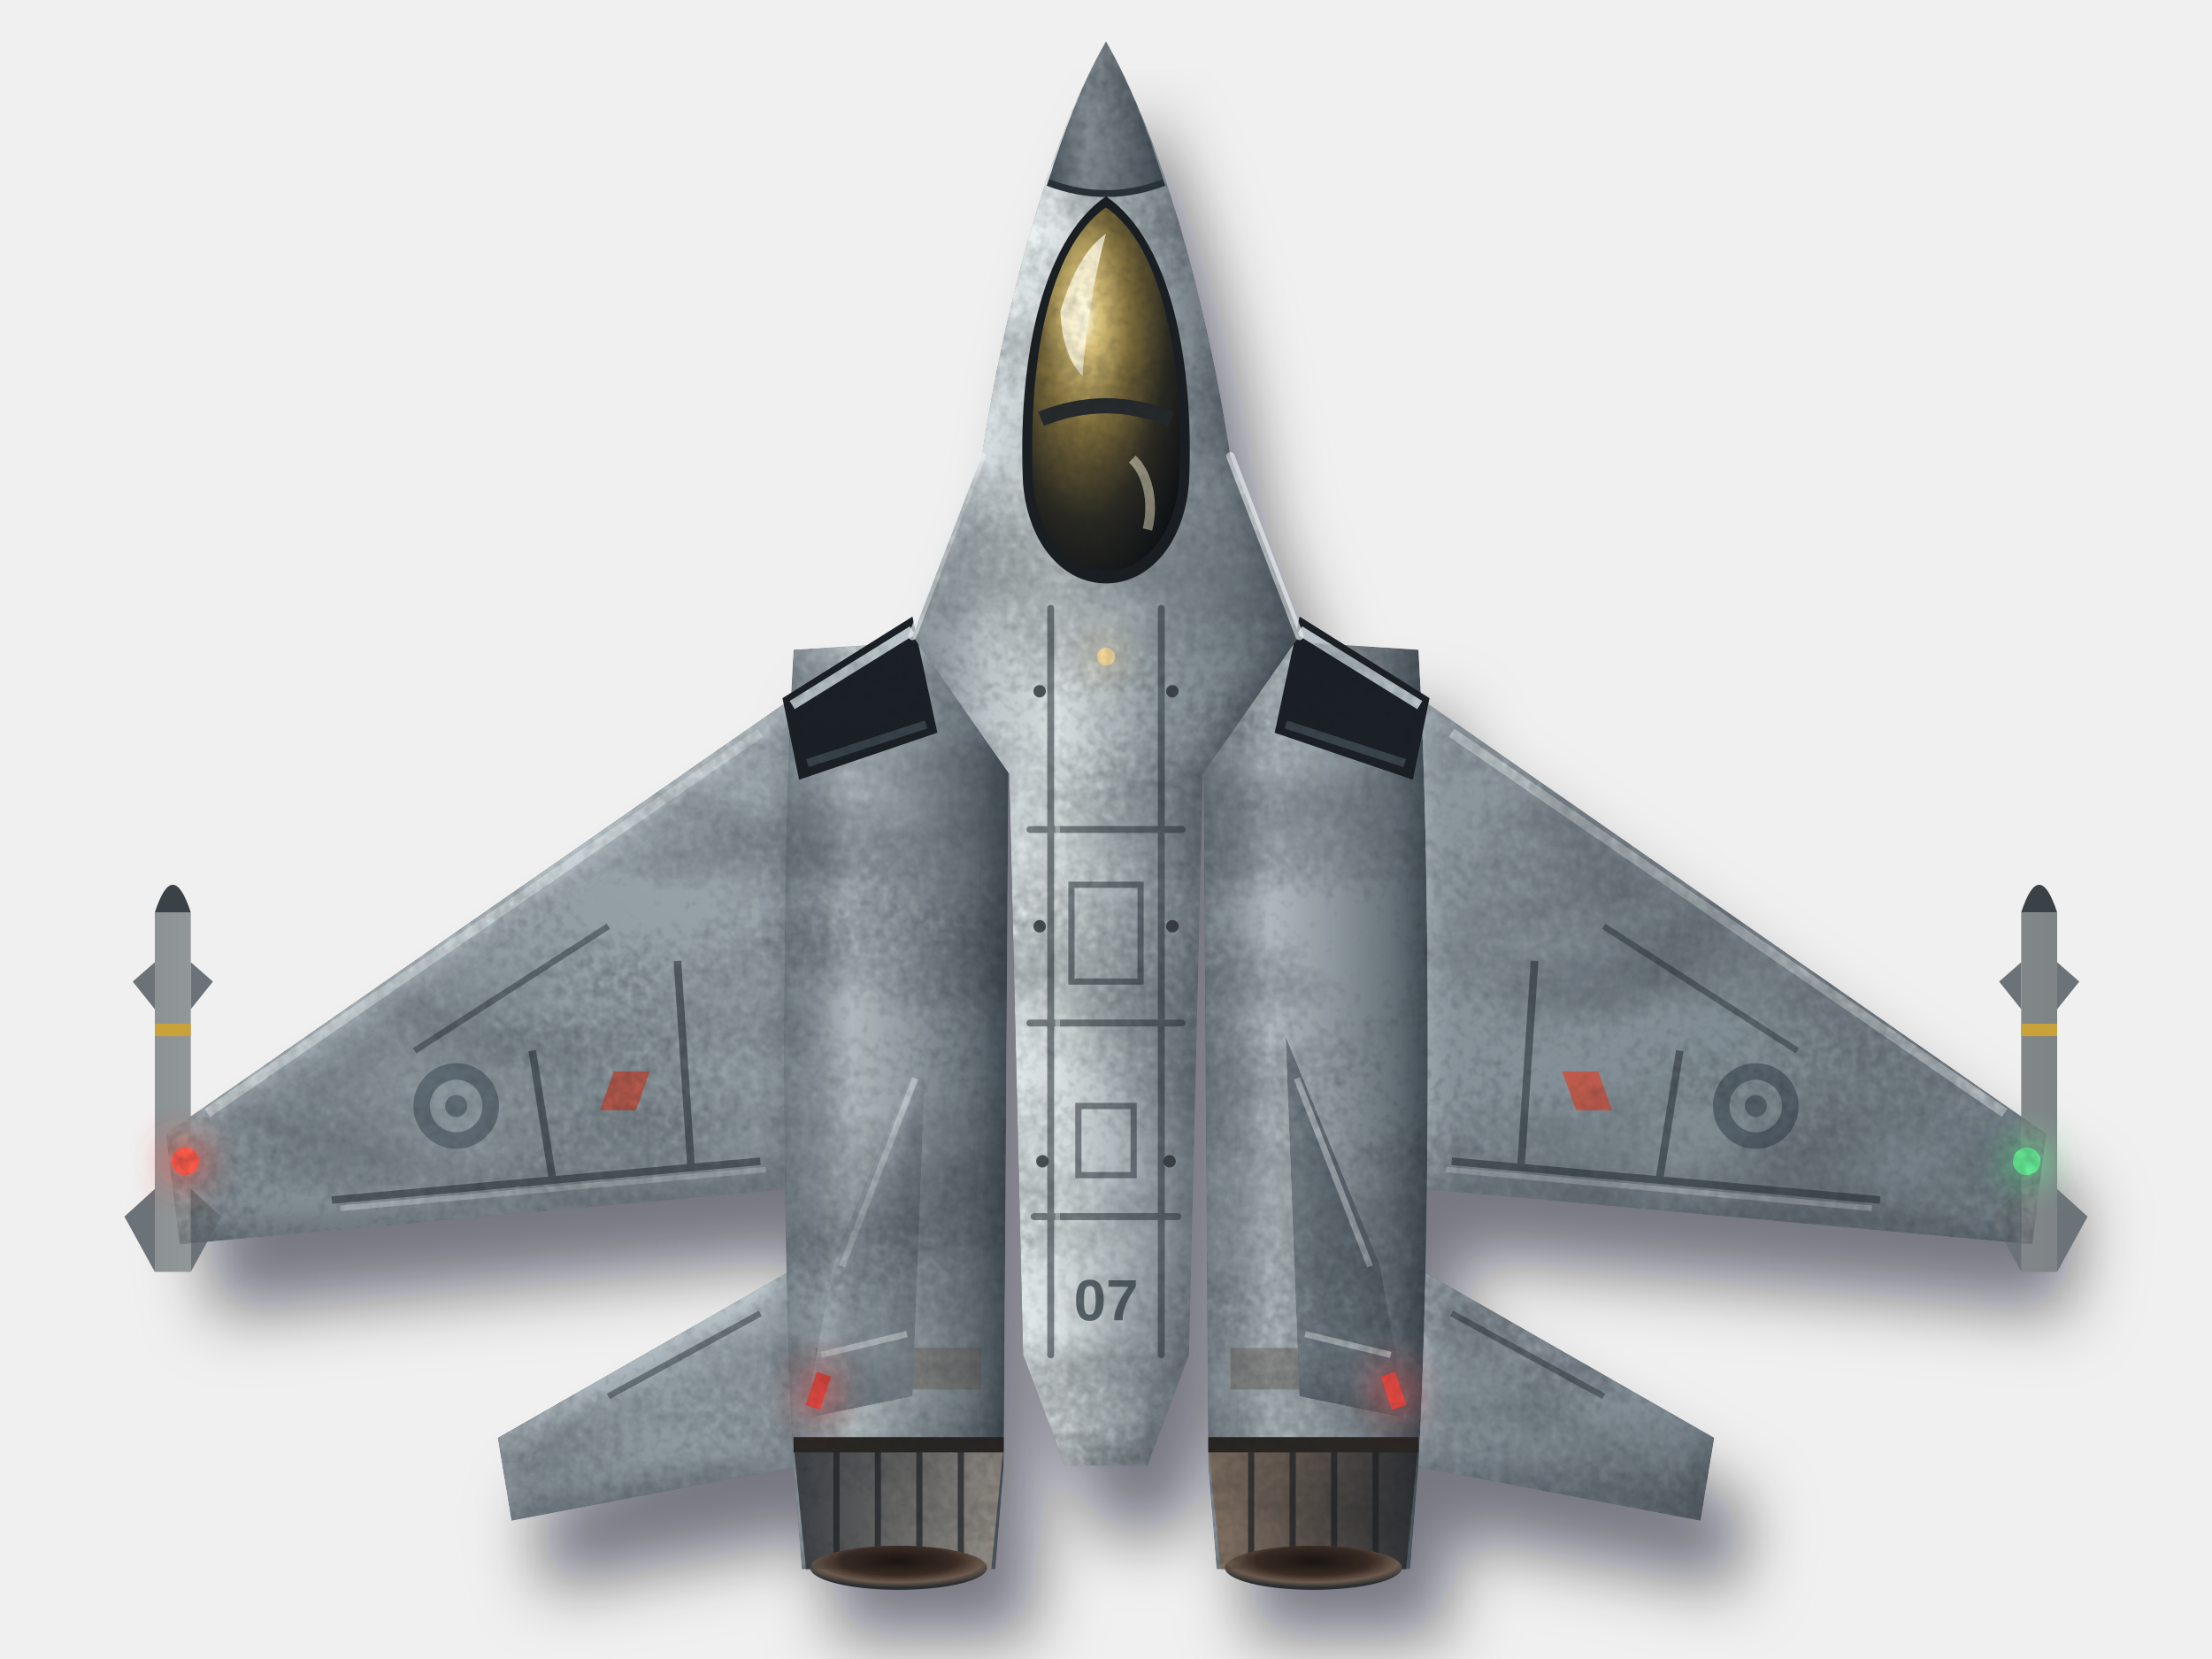
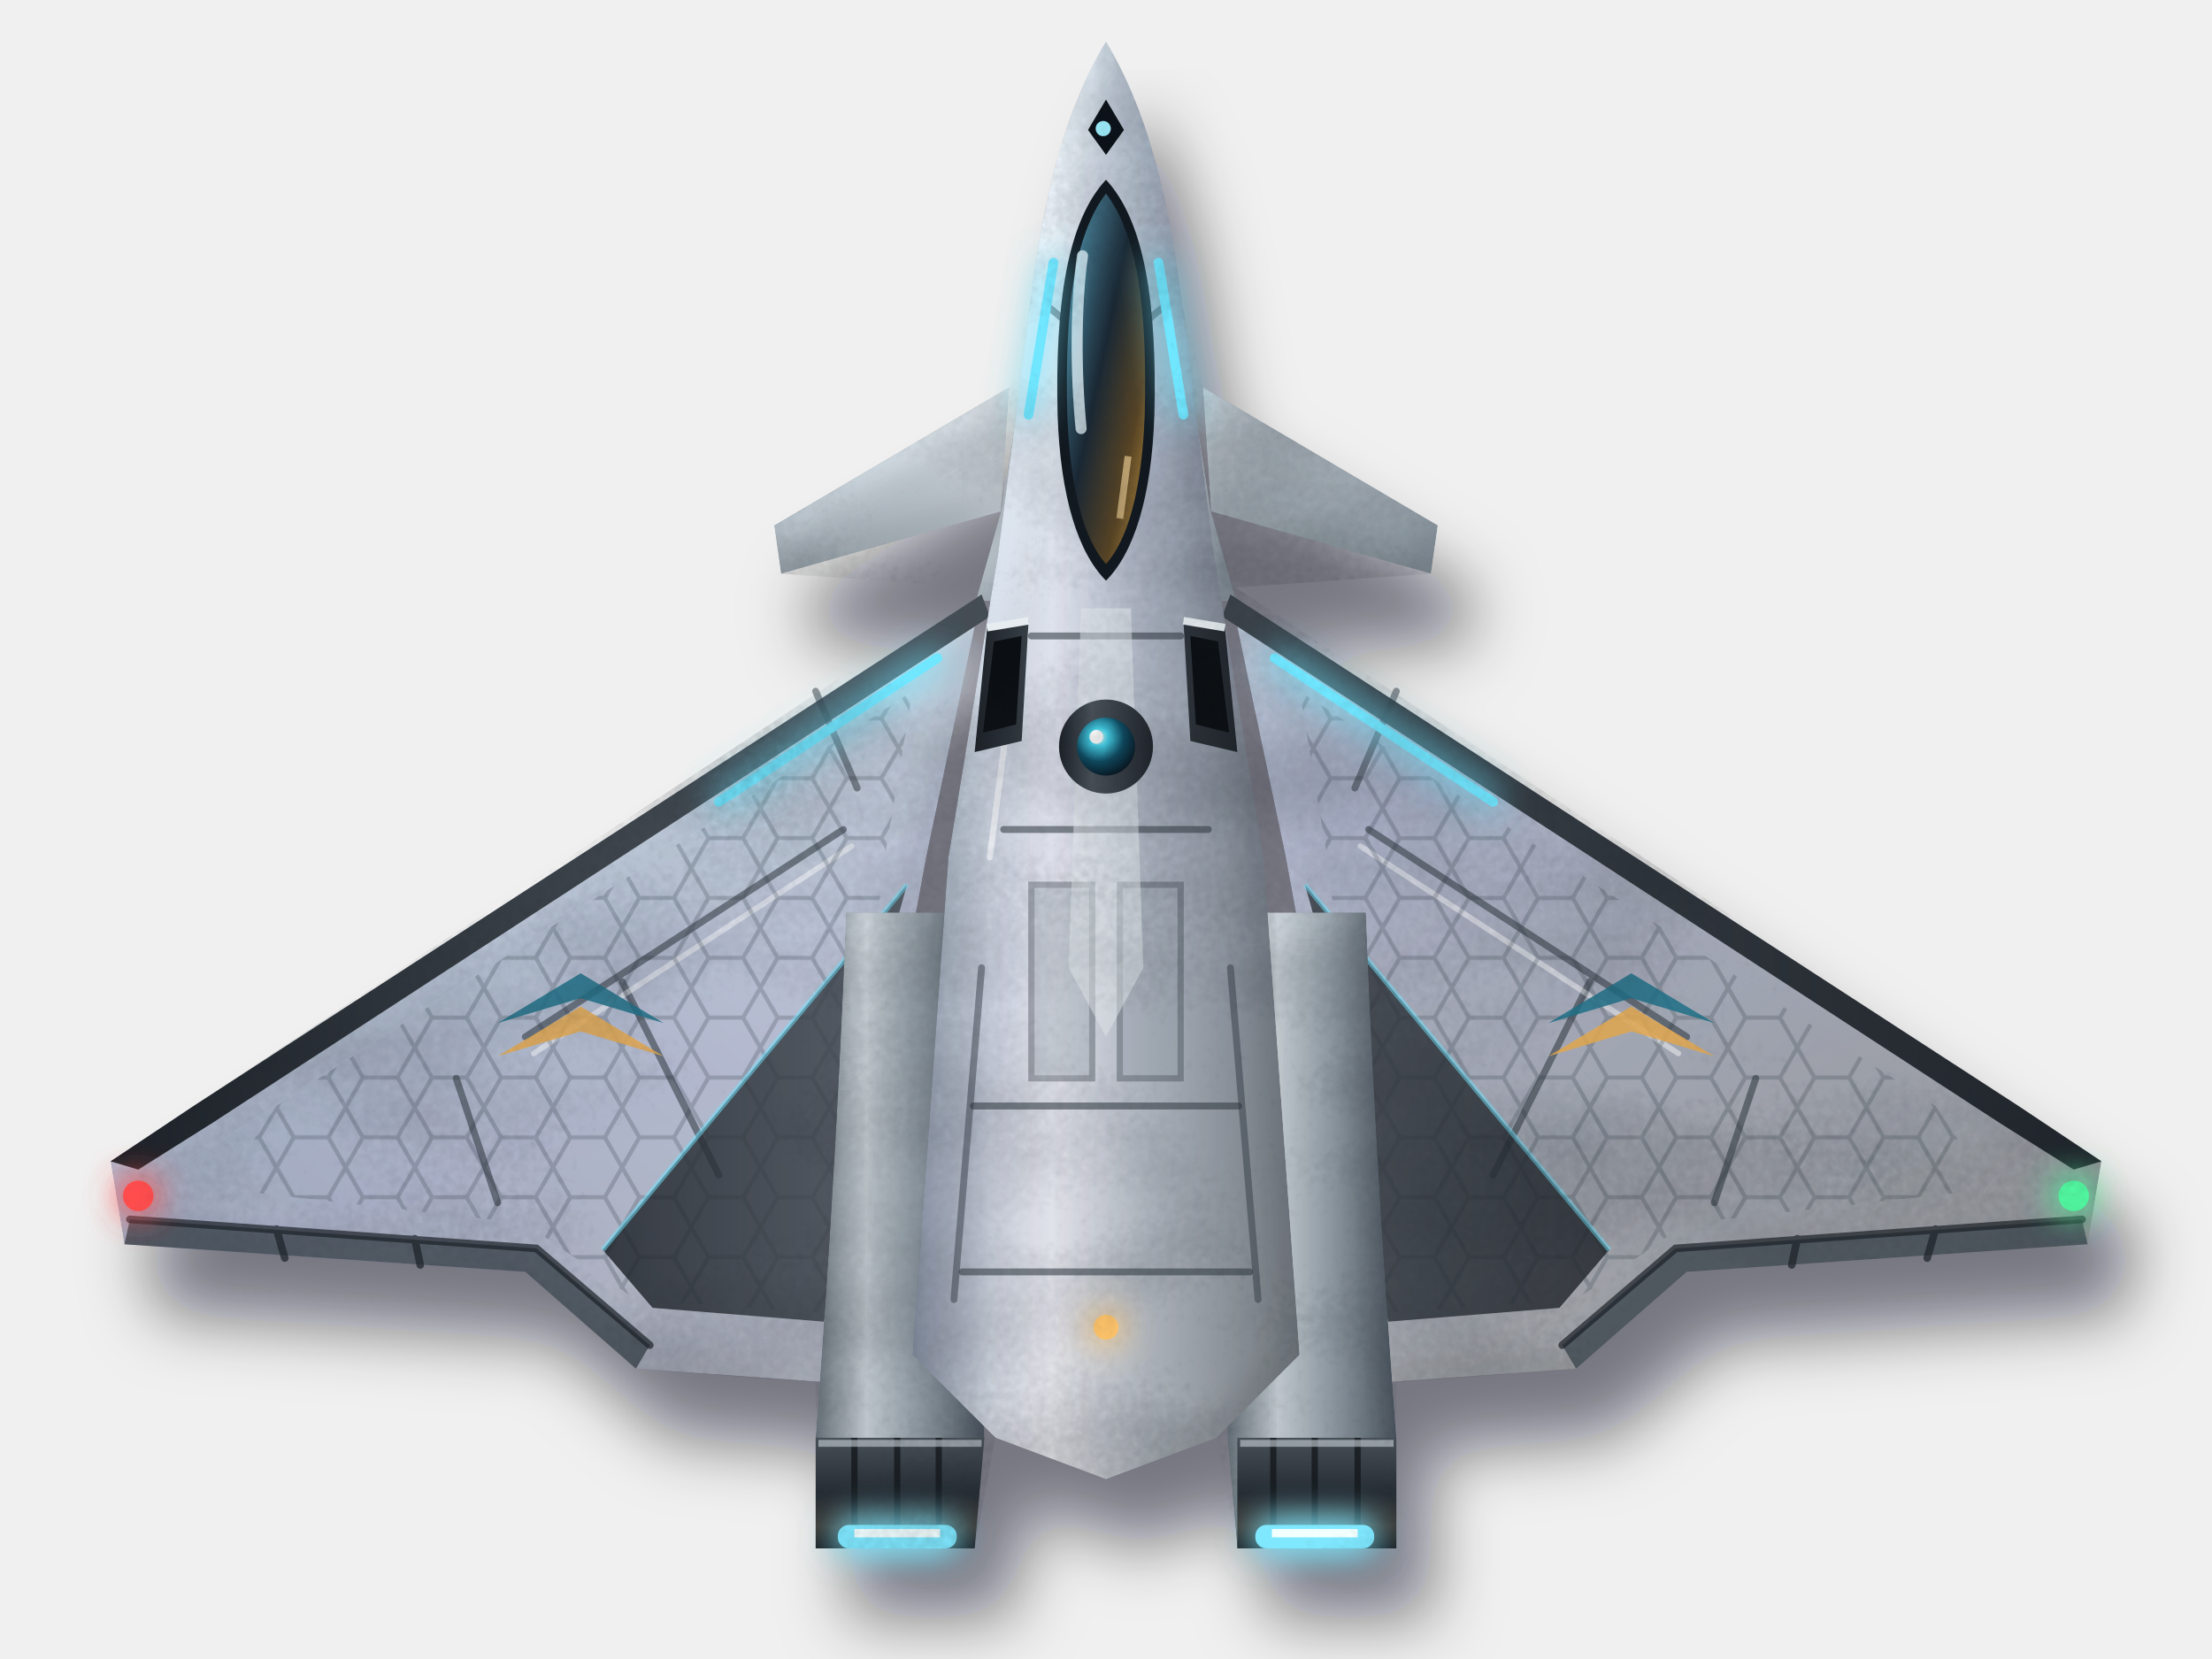
<svg xmlns="http://www.w3.org/2000/svg" xmlns:xlink="http://www.w3.org/1999/xlink" width="160" height="120" viewBox="0 0 160 120">
  <defs>
-     <filter id="bevel" x="-5%" y="-5%" width="110%" height="110%" color-interpolation-filters="sRGB">
-       <feGaussianBlur in="SourceAlpha" stdDeviation="1.1" result="height" />
-       <feDiffuseLighting in="height" surfaceScale="2.6" diffuseConstant="1.18" lighting-color="#fff" result="diffuse">
-         <feDistantLight azimuth="225" elevation="52" />
+     <filter id="hull" x="-5%" y="-5%" width="110%" height="110%" color-interpolation-filters="sRGB">
+       <feGaussianBlur in="SourceAlpha" stdDeviation="1.25" result="height" />
+       <feDiffuseLighting in="height" surfaceScale="2.4" diffuseConstant="1.14" lighting-color="#fff" result="diffuse">
+         <feDistantLight azimuth="225" elevation="54" />
      </feDiffuseLighting>
-       <feSpecularLighting in="height" surfaceScale="2.6" specularConstant=".75" specularExponent="18" lighting-color="#fff4df" result="specular">
-         <feDistantLight azimuth="225" elevation="44" />
+       <feSpecularLighting in="height" surfaceScale="2.4" specularConstant=".95" specularExponent="30" lighting-color="#f4f9ff" result="specular">
+         <feDistantLight azimuth="225" elevation="40" />
+       </feSpecularLighting>
+       <feSpecularLighting in="height" surfaceScale="2.4" specularConstant=".5" specularExponent="14" lighting-color="#7fc4ff" result="rim">
+         <feDistantLight azimuth="30" elevation="24" />
      </feSpecularLighting>
      <feComposite in="SourceGraphic" in2="diffuse" operator="arithmetic" k1="1" result="lit" />
-       <feComposite in="specular" in2="SourceAlpha" operator="in" result="gloss" />
-       <feComposite in="gloss" in2="lit" operator="arithmetic" k2=".38" k3="1" result="shaded" />
+       <feComposite in="specular" in2="rim" operator="arithmetic" k2="1" k3=".55" result="gloss0" />
+       <feComposite in="gloss0" in2="SourceAlpha" operator="in" result="gloss" />
+       <feComposite in="gloss" in2="lit" operator="arithmetic" k2=".42" k3="1" result="shaded" />
      <feComposite in="shaded" in2="SourceAlpha" operator="in" />
    </filter>
-     <filter id="grime" x="0" y="0" width="100%" height="100%" color-interpolation-filters="sRGB">
-       <feTurbulence type="fractalNoise" baseFrequency=".055 .11" numOctaves="3" seed="7" result="mottle" />
-       <feTurbulence type="fractalNoise" baseFrequency="1.4" numOctaves="2" seed="3" result="grain" />
-       <feComposite in="mottle" in2="grain" operator="arithmetic" k2=".7" k3=".3" />
-       <feColorMatrix type="matrix" values="0 0 0 0 .08  0 0 0 0 .1  0 0 0 0 .12  -1.6 0 0 0 1.02" />
+     <filter id="wear" x="0" y="0" width="100%" height="100%" color-interpolation-filters="sRGB">
+       <feTurbulence type="fractalNoise" baseFrequency=".05 .1" numOctaves="3" seed="17" result="mottle" />
+       <feTurbulence type="fractalNoise" baseFrequency="1.6" numOctaves="2" seed="4" result="grain" />
+       <feComposite in="mottle" in2="grain" operator="arithmetic" k2=".75" k3=".25" />
+       <feColorMatrix type="matrix" values="0 0 0 0 .1  0 0 0 0 .12  0 0 0 0 .15  -1.7 0 0 0 1.02" />
      <feComposite in2="SourceAlpha" operator="in" />
    </filter>
    <filter id="shadow" x="-20%" y="-20%" width="140%" height="150%">
      <feGaussianBlur in="SourceAlpha" stdDeviation="2.4" />
      <feOffset dx="2.5" dy="5" result="blur" />
-       <feFlood flood-color="#02070d" flood-opacity=".5" />
+       <feFlood flood-color="#01050b" flood-opacity=".5" />
      <feComposite in2="blur" operator="in" />
    </filter>
    <filter id="glow" x="-200%" y="-200%" width="500%" height="500%">
-       <feGaussianBlur stdDeviation="1.4" result="halo" />
+       <feGaussianBlur stdDeviation="1.3" result="halo" />
      <feMerge>
        <feMergeNode in="halo" />
        <feMergeNode in="halo" />
        <feMergeNode in="SourceGraphic" />
      </feMerge>
    </filter>
-     <linearGradient id="paintWingL" x1="1" y1="0" x2="0" y2="1">
-       <stop offset="0" stop-color="#9aa6ae" />
-       <stop offset=".55" stop-color="#87939c" />
-       <stop offset="1" stop-color="#76828b" />
+     <linearGradient id="wingL" x1="1" y1="0" x2="0" y2="1">
+       <stop offset="0" stop-color="#d9dfe3" />
+       <stop offset=".5" stop-color="#bcc5cc" />
+       <stop offset="1" stop-color="#a4aeb6" />
    </linearGradient>
-     <linearGradient id="paintWingR" x1="0" y1="0" x2="1" y2="1">
-       <stop offset="0" stop-color="#88949d" />
-       <stop offset=".55" stop-color="#7a8690" />
-       <stop offset="1" stop-color="#66727c" />
+     <linearGradient id="wingR" x1="0" y1="0" x2="1" y2="1">
+       <stop offset="0" stop-color="#bcc5cc" />
+       <stop offset=".5" stop-color="#a3adb5" />
+       <stop offset="1" stop-color="#87929b" />
    </linearGradient>
-     <linearGradient id="fuselage" x1="0" x2="1">
-       <stop offset="0" stop-color="#6d7982" />
-       <stop offset=".2" stop-color="#b8c2c7" />
-       <stop offset=".38" stop-color="#d6dde0" />
-       <stop offset=".62" stop-color="#8e9aa2" />
-       <stop offset="1" stop-color="#505c66" />
+     <linearGradient id="body" x1="0" x2="1">
+       <stop offset="0" stop-color="#7c8891" />
+       <stop offset=".2" stop-color="#d6dde1" />
+       <stop offset=".36" stop-color="#f1f4f5" />
+       <stop offset=".6" stop-color="#b2bcc3" />
+       <stop offset="1" stop-color="#65717b" />
    </linearGradient>
    <linearGradient id="nacelle" x1="0" x2="1">
-       <stop offset="0" stop-color="#5d6973" />
-       <stop offset=".3" stop-color="#aab5bb" />
-       <stop offset=".55" stop-color="#8a959d" />
-       <stop offset="1" stop-color="#46525c" />
+       <stop offset="0" stop-color="#5a646c" />
+       <stop offset=".3" stop-color="#c7cfd4" />
+       <stop offset=".55" stop-color="#9ca6ae" />
+       <stop offset="1" stop-color="#4d5760" />
    </linearGradient>
-     <linearGradient id="radome" x1="0" x2="1">
-       <stop offset="0" stop-color="#4f5a62" />
-       <stop offset=".35" stop-color="#8d979d" />
-       <stop offset="1" stop-color="#3e4850" />
+     <linearGradient id="graphite" x1="0" x2="1">
+       <stop offset="0" stop-color="#1c2127" />
+       <stop offset=".35" stop-color="#4a525a" />
+       <stop offset="1" stop-color="#20252b" />
    </linearGradient>
-     <radialGradient id="canopy" cx=".36" cy=".3" r=".8">
-       <stop offset="0" stop-color="#fff6d2" />
-       <stop offset=".12" stop-color="#d9c27a" />
-       <stop offset=".38" stop-color="#7c6b3a" />
-       <stop offset=".7" stop-color="#2d2b22" />
-       <stop offset="1" stop-color="#0d1115" />
+     <linearGradient id="film" x1="0" y1="0" x2="1" y2="1">
+       <stop offset="0" stop-color="#63e0ef" />
+       <stop offset=".45" stop-color="#9c8cff" />
+       <stop offset="1" stop-color="#ffc17a" />
+     </linearGradient>
+     <linearGradient id="canopy" x1="0" y1="0" x2="1" y2="1">
+       <stop offset="0" stop-color="#9fd8ea" />
+       <stop offset=".18" stop-color="#3f6f84" />
+       <stop offset=".45" stop-color="#1a2834" />
+       <stop offset=".75" stop-color="#5a4524" />
+       <stop offset="1" stop-color="#c79b45" />
+     </linearGradient>
+     <linearGradient id="nozzle" x1="0" y1="0" x2="0" y2="1">
+       <stop offset="0" stop-color="#474f57" />
+       <stop offset=".5" stop-color="#262c33" />
+       <stop offset=".8" stop-color="#3b3530" />
+       <stop offset="1" stop-color="#171a1e" />
+     </linearGradient>
+     <radialGradient id="lens" cx=".38" cy=".34" r=".7">
+       <stop offset="0" stop-color="#eaffff" />
+       <stop offset=".22" stop-color="#46d7ef" />
+       <stop offset=".6" stop-color="#0d4c63" />
+       <stop offset="1" stop-color="#061520" />
    </radialGradient>
-     <radialGradient id="nozzle" cx=".5" cy=".35" r=".6">
-       <stop offset="0" stop-color="#1a1411" />
-       <stop offset=".55" stop-color="#3a2b24" />
-       <stop offset=".8" stop-color="#6b5a4d" />
-       <stop offset="1" stop-color="#2a2d31" />
-     </radialGradient>
-     <linearGradient id="petals" x1="0" x2="1">
-       <stop offset="0" stop-color="#3b3f44" />
-       <stop offset=".3" stop-color="#8a8680" />
-       <stop offset=".5" stop-color="#b19a7e" />
-       <stop offset=".75" stop-color="#6c5f55" />
-       <stop offset="1" stop-color="#2c2f33" />
-     </linearGradient>
-     <linearGradient id="missile" x1="0" x2="1">
-       <stop offset="0" stop-color="#8a8f92" />
-       <stop offset=".35" stop-color="#eef0ec" />
-       <stop offset="1" stop-color="#7d8285" />
-     </linearGradient>
+     <pattern id="tiles" width="5" height="4.33" patternUnits="userSpaceOnUse">
+       <path d="M0 2.17 1.25 0h2.5L5 2.17 3.75 4.33h-2.5Z" fill="none" stroke="#26313b" stroke-width=".3" />
+     </pattern>
    <g id="airframe">
-       <path d="M58 50 12 82 13 90 57 86Z M102 50 148 82 147 90 103 86Z" />
-       <path d="M57 92 36 104 37 110 58 106Z M103 92 124 104 123 110 102 106Z" />
-       <path d="M57.4 47C56.5 62 56.5 90 57.4 106L58 113.5h14L72.6 106 73 46Z M102.6 47C103.5 62 103.5 90 102.6 106L102 113.5H88L87.4 106 87 46Z" />
-       <path d="M80 3C76.5 9 73 20 71 33L66 46 73 56 74 98 77 106h6l3-8 1-42 7-10-5-13C87 20 83.5 9 80 3Z" />
+       <path d="M80 3C77 8 75.5 14 74.5 22L73 28 56 38 56.5 41.5 70.6 42.5 14 80 8 84 9 90 38 92 46 99 59 100 59 112H70.5L72 104 80 107 88 104 89.5 112H101V100L114 99 122 92 151 90 152 84 146 80 89.4 42.5 103.5 41.5 104 38 87 28 85.5 22C84.5 14 83 8 80 3Z" />
    </g>
  </defs>
  <use href="#airframe" xlink:href="#airframe" filter="url(#shadow)" />
-   <g filter="url(#bevel)">
-     <path d="M58 50 12 82 13 90 57 86Z" fill="url(#paintWingL)" />
-     <path d="M102 50 148 82 147 90 103 86Z" fill="url(#paintWingR)" />
-     <path d="M57 92 36 104 37 110 58 106Z" fill="url(#paintWingL)" />
-     <path d="M103 92 124 104 123 110 102 106Z" fill="url(#paintWingR)" />
+   <g filter="url(#hull)">
+     <path d="M71 43 14 80 8 84 9 90 38 92 46 99 60 100 67 62Z" fill="url(#wingL)" />
+     <path d="M89 43 146 80 152 84 151 90 122 92 114 99 100 100 93 62Z" fill="url(#wingR)" />
+     <path d="M73 28 56 38 56.5 41.5 72.4 37Z" fill="url(#wingL)" />
+     <path d="M87 28 104 38 103.5 41.5 87.6 37Z" fill="url(#wingR)" />
+     <path d="M74 27 72.4 37 70.6 43.4 72.9 43.6 74.3 32Z" fill="url(#wingL)" />
+     <path d="M86 27 87.6 37 89.4 43.4 87.1 43.6 85.7 32Z" fill="url(#wingR)" />
  </g>
-   <g fill="none" stroke-linejoin="round">
-     <path d="M55 53 15 80.5 M105 53 145 80.5" stroke="#dfe6e8" stroke-width=".7" opacity=".55" />
-     <path d="M24 86.8 55 84 M136 86.8 105 84 M40 85.5 38.5 76 M120 85.5 121.5 76 M50 84.6 49 69.5 M110 84.6 111 69.5" stroke="#2c353c" stroke-width=".55" opacity=".6" />
-     <path d="M24.6 87.4 55.4 84.6 M135.4 87.4 104.6 84.6" stroke="#c9d1d4" stroke-width=".4" opacity=".45" />
-     <path d="M30 76 44 67 M130 76 116 67 M44 101 55 95 M116 101 105 95" stroke="#2c353c" stroke-width=".45" opacity=".5" />
+   <path d="M71 43 14 80 8 84 9 90 38 92 46 99 60 100 67 62Z M89 43 146 80 152 84 151 90 122 92 114 99 100 100 93 62Z" fill="url(#film)" opacity=".13" />
+   <path d="M71 43 14 80 8 84 10 84.6 15.4 81.2 71.6 44.6Z M89 43 146 80 152 84 150 84.6 144.6 81.2 88.4 44.6Z" fill="url(#graphite)" />
+   <path d="M9 90 38 92 46 99 47 97.3 38.8 90.3 9.4 88.2Z M151 90 122 92 114 99 113 97.3 121.2 90.3 150.6 88.2Z" fill="#434c55" opacity=".85" />
+   <g fill="none" stroke-linecap="round">
+     <path d="M9.4 88.2 38.8 90.3 47 97.3 M150.6 88.2 121.2 90.3 113 97.3 M20 88.9 20.6 91 M30 89.6 30.4 91.5 M140 88.9 139.4 91 M130 89.6 129.6 91.5" stroke="#1b2127" stroke-width=".55" opacity=".7" />
+     <path d="M61 60 38 75 M99 60 122 75 M45 71 52 85 M115 71 108 85 M33 78 36 87 M127 78 124 87" stroke="#2b343c" stroke-width=".5" opacity=".55" />
+     <path d="M61.6 61.2 38.6 76.2 M98.4 61.2 121.4 76.2" stroke="#fff" stroke-width=".4" opacity=".45" />
+     <path d="M59 50 62 57 M101 50 98 57" stroke="#2b343c" stroke-width=".5" opacity=".5" />
  </g>
-   <g>
-     <path d="M11.2 66h2.6v26h-2.6Z M146.2 66h2.6v26h-2.6Z" fill="url(#missile)" />
-     <path d="M11.2 66q1.3-4 2.6 0Z M146.2 66q1.3-4 2.6 0Z" fill="#3b4247" />
-     <path d="M9 88l2.2-2v6Z M16 88l-2.2-2v6Z M144 88l2.2-2v6Z M151 88l-2.2-2v6Z M9.6 71l1.6-1.4v3.4Z M15.4 71l-1.6-1.4v3.4Z M144.6 71l1.6-1.4v3.4Z M150.4 71l-1.6-1.4v3.4Z" fill="#6c7378" />
-     <path d="M11.2 74.5h2.6 M146.2 74.5h2.6" stroke="#c9a23a" stroke-width=".9" />
+   <path d="M66 50 20 80 16 86 38 88.5 46 94 60 95 64 62Z M94 50 140 80 144 86 122 88.5 114 94 100 95 96 62Z" fill="url(#tiles)" opacity=".22" />
+   <path d="M65.6 64 43.6 90.4 47.2 94.6 59.6 95.6 63.4 72Z M94.4 64 116.4 90.4 112.8 94.6 100.4 95.6 96.6 72Z" fill="url(#graphite)" opacity=".82" />
+   <path d="M65.6 64 43.6 90.4 M94.4 64 116.4 90.4" stroke="#6fe6ff" stroke-width=".35" opacity=".5" />
+   <g filter="url(#hull)">
+     <path d="M61.2 66C60.6 82 59.6 96 59 104V112H70.5L71.2 104C71.2 94 70.6 80 69.6 66Z" fill="url(#nacelle)" />
+     <path d="M98.8 66C99.4 82 100.4 96 101 104V112H89.5L88.8 104C88.8 94 89.4 80 90.4 66Z" fill="url(#nacelle)" />
  </g>
-   <g filter="url(#bevel)">
-     <path d="M57.4 47C56.5 62 56.5 90 57.4 106L58 113.5h14L72.6 106 73 46Z" fill="url(#nacelle)" />
-     <path d="M102.6 47C103.5 62 103.5 90 102.6 106L102 113.5H88L87.4 106 87 46Z" fill="url(#nacelle)" />
+   <path d="M59 104H71.2L70.5 112H59Z M89.5 104H101V112H89.5Z" fill="url(#nozzle)" />
+   <path d="M61.8 104V112 M64.9 104V112 M67.9 104V112 M92.1 104V112 M95.1 104V112 M98.2 104V112" stroke="#11151a" stroke-width=".45" opacity=".75" />
+   <path d="M59.2 104.4H71 M89.7 104.4H100.8" stroke="#c9d2d8" stroke-width=".5" opacity=".6" />
+   <g filter="url(#glow)">
+     <rect x="60.6" y="110.3" width="8.6" height="1.7" rx=".8" fill="#7fe8ff" />
+     <rect x="90.8" y="110.3" width="8.6" height="1.7" rx=".8" fill="#7fe8ff" />
  </g>
-   <g>
-     <path d="M57.4 104.5h15.2l-.9 9h-13.4Z M87.4 104.5h15.2l-.9 9h-13.4Z" fill="url(#petals)" />
-     <path d="M60.5 104.5v9 M63.5 104.5v9 M66.5 104.5v9 M69.5 104.5v9 M90.5 104.5v9 M93.5 104.5v9 M96.5 104.5v9 M99.5 104.5v9" stroke="#1d2024" stroke-width=".45" opacity=".7" />
-     <path d="M57.4 104.5h15.2 M87.4 104.5h15.2" stroke="#2a2723" stroke-width="1.1" />
-     <ellipse cx="65" cy="113.4" rx="6.4" ry="1.6" fill="url(#nozzle)" />
-     <ellipse cx="95" cy="113.4" rx="6.4" ry="1.6" fill="url(#nozzle)" />
-     <path d="M59 99h12 M89 99h12" stroke="#5b4a3f" stroke-width="3" opacity=".35" />
+   <path d="M61.8 110.9h6.2 M92 110.9h6.2" stroke="#f2ffff" stroke-width=".6" />
+   <path d="M80 3C77 8 75.5 14 74.5 22L72.2 40 68.6 62 66 98 72 104 80 107 88 104 94 98 91.4 62 87.8 40 85.5 22C84.5 14 83 8 80 3Z" fill="url(#body)" filter="url(#hull)" />
+   <path d="M80 3C77 8 75.5 14 74.5 22L72.2 40 68.6 62 66 98 72 104 80 107 88 104 94 98 91.4 62 87.8 40 85.5 22C84.5 14 83 8 80 3Z" fill="url(#film)" opacity=".08" />
+   <g fill="none" stroke-linecap="round">
+     <path d="M74.6 46h10.8 M72.6 60h14.8 M70.4 80h19.2 M69.6 92h20.8 M75.6 22 78 24 M84.4 22 82 24" stroke="#2b343c" stroke-width=".5" opacity=".55" />
+     <path d="M71 70 69 94 M89 70 91 94" stroke="#2b343c" stroke-width=".5" opacity=".45" />
+     <path d="M73.4 48 71.6 62" stroke="#fff" stroke-width=".45" opacity=".55" />
  </g>
-   <g filter="url(#bevel)">
-     <path d="M67 75 60.2 91.5 58.2 102.6 66 101Z" fill="#7d8992" />
-     <path d="M93 75 99.8 91.5 101.8 102.6 94 101Z" fill="#5d6973" />
+   <path d="M74.6 64h4.4v14h-4.4Z M81 64h4.4v14H81Z" fill="#8d98a0" opacity=".35" stroke="#2b343c" stroke-width=".45" />
+   <path d="M71.4 45.4 74.4 44.9 73.9 53.6 70.5 54.4Z M88.6 45.4 85.6 44.9 86.1 53.6 89.5 54.4Z" fill="url(#graphite)" />
+   <path d="M71.9 46.4 73.9 46 73.5 52.4 71.1 53Z M88.1 46.4 86.1 46 86.5 52.4 88.9 53Z" fill="#0b0f13" />
+   <path d="M71.4 45.4 74.4 44.9 M88.6 45.4 85.6 44.9" stroke="#e6ecef" stroke-width=".55" />
+   <path d="M80 13C77.2 16 76.3 22 76.5 30 76.7 36 78 40 80 42 82 40 83.3 36 83.5 30 83.7 22 82.8 16 80 13Z" fill="#11181f" />
+   <path d="M80 14C77.7 17 77 22.4 77.2 30 77.4 35.4 78.4 39 80 40.8 81.6 39 82.6 35.4 82.8 30 83 22.4 82.3 17 80 14Z" fill="url(#canopy)" />
+   <path d="M78.3 18.5C77.8 22 77.8 27 78.2 31" stroke="#eaf8ff" stroke-width=".8" fill="none" opacity=".75" stroke-linecap="round" />
+   <path d="M81.6 33 81 37.5" stroke="#ffe0a3" stroke-width=".5" opacity=".6" />
+   <path d="M80 7.2 81.3 9.4 80 11.2 78.7 9.4Z" fill="#0b1117" />
+   <circle cx="79.8" cy="9.3" r=".55" fill="#9ff0ff" />
+   <path d="M78.2 44h3.6l.9 26-2.7 5-2.7-5Z" fill="#dfe5e8" opacity=".5" />
+   <circle cx="80" cy="54" r="3.4" fill="url(#graphite)" />
+   <circle cx="80" cy="54" r="2.1" fill="url(#lens)" />
+   <circle cx="79.3" cy="53.3" r=".5" fill="#fff" />
+   <g opacity=".85">
+     <path d="M36 74 42 70.4 48 74 42 72.2Z M112 74 118 70.4 124 74 118 72.2Z" fill="#1f6f86" />
+     <path d="M36 76.4 42 72.8 48 76.4 42 74.6Z M112 76.4 118 72.8 124 76.4 118 74.6Z" fill="#e0a64d" />
  </g>
-   <path d="M66.2 78 60.9 91.6 M93.8 78 99.1 91.6 M65.6 96.5 59.4 98 M94.4 96.5 100.6 98" stroke="#d3dadd" stroke-width=".45" opacity=".55" />
-   <path d="M58.8 101.8 59.6 99.4 M101.2 101.8 100.4 99.4" stroke="#e4473f" stroke-width="1.1" filter="url(#glow)" />
-   <path d="M56.6 50.5 66 44.6 67.8 53 57.8 56.4Z M103.4 50.5 94 44.6 92.2 53 102.2 56.4Z" fill="#1a2025" />
-   <path d="M57.3 51 66 45.6 M102.7 51 94 45.6" stroke="#b9c3c8" stroke-width=".7" />
-   <path d="M58.4 55.2 67 52.4 M101.6 55.2 93 52.4" stroke="#39434a" stroke-width=".6" />
-   <path d="M80 3C76.5 9 73 20 71 33L66 46 73 56 74 98 77 106h6l3-8 1-42 7-10-5-13C87 20 83.5 9 80 3Z" fill="url(#fuselage)" filter="url(#bevel)" />
-   <path d="M80 3C78.3 6 76.9 9.6 75.8 13.2 78.5 14.3 81.5 14.3 84.2 13.2 83.1 9.6 81.7 6 80 3Z" fill="url(#radome)" />
-   <path d="M75.8 13.2Q80 14.8 84.2 13.2" stroke="#2c353c" stroke-width=".5" fill="none" />
-   <g fill="none" stroke-linecap="round">
-     <path d="M71 33 66 46 M89 33 94 46" stroke="#e7ecee" stroke-width=".6" opacity=".7" />
-     <path d="M76 44 76 98 M84 44 84 98 M74.5 60h11 M74.5 74h11 M74.8 88h10.4" stroke="#2c353c" stroke-width=".5" opacity=".55" />
-     <path d="M76.5 44.5 76.5 97.5" stroke="#dde3e5" stroke-width=".35" opacity=".5" />
-     <path d="M77.5 64h5v7h-5Z M78 80h4v5h-4Z" stroke="#2c353c" stroke-width=".45" opacity=".55" />
+   <g filter="url(#glow)" stroke-linecap="round">
+     <path d="M67.8 47.6 52 58 M92.2 47.6 108 58 M76.2 19 74.4 30 M83.8 19 85.6 30" stroke="#6fe6ff" stroke-width=".7" />
+     <circle cx="10" cy="86.5" r="1.1" fill="#ff4d4d" />
+     <circle cx="150" cy="86.5" r="1.1" fill="#53ffa4" />
+     <circle cx="80" cy="96" r=".9" fill="#ffc46b" />
  </g>
-   <g fill="#23292e" opacity=".75">
-     <circle cx="75.2" cy="50" r=".45" />
-     <circle cx="84.8" cy="50" r=".45" />
-     <circle cx="75.2" cy="67" r=".45" />
-     <circle cx="84.8" cy="67" r=".45" />
-     <circle cx="75.4" cy="84" r=".45" />
-     <circle cx="84.6" cy="84" r=".45" />
-   </g>
-   <path d="M80 14.2C84.8 17.5 86.4 26.5 86 35 85.6 39.5 83 42.2 80 42.2S74.4 39.5 74 35C73.6 26.5 75.2 17.5 80 14.2Z" fill="#1a1f23" />
-   <path d="M80 15C84.3 18 85.6 26.5 85.3 34.6 85 38.8 82.7 41.3 80 41.3S75 38.8 74.7 34.6C74.4 26.5 75.7 18 80 15Z" fill="url(#canopy)" />
-   <path d="M75.3 30.3Q80 28.4 84.7 30.3" stroke="#262a2c" stroke-width="1.1" fill="none" />
-   <path d="M76.7 22.5C77.6 19.6 78.6 17.9 80 16.9 79.2 19.8 78.6 23.3 78.3 27.2 77.4 26.3 76.8 24.8 76.7 22.5Z" fill="#fffbe6" opacity=".78" />
-   <path d="M81.9 33.2C83 34.2 83.5 36.3 83 38.3" stroke="#fff5d6" stroke-width=".7" fill="none" opacity=".55" />
-   <g opacity=".82">
-     <circle cx="33" cy="80" r="3.1" fill="#56626b" />
-     <circle cx="33" cy="80" r="1.9" fill="#8a959c" />
-     <circle cx="33" cy="80" r=".8" fill="#56626b" />
-     <circle cx="127" cy="80" r="3.1" fill="#4c5861" />
-     <circle cx="127" cy="80" r="1.9" fill="#7c878f" />
-     <circle cx="127" cy="80" r=".8" fill="#4c5861" />
-   </g>
-   <path d="M44.4 77.5h2.6l-1 2.8h-2.6Z M113 77.5h2.6l1 2.8h-2.6Z" fill="#c8513e" opacity=".85" />
-   <text x="80" y="95.5" font-family="Arial Narrow,Arial,sans-serif" font-size="4.2" font-weight="700" text-anchor="middle" fill="#3b464e" opacity=".8">07</text>
-   <g filter="url(#glow)">
-     <circle cx="13.4" cy="84" r="1" fill="#ff5a4a" />
-     <circle cx="146.6" cy="84" r="1" fill="#6dffa0" />
-     <circle cx="80" cy="47.5" r=".65" fill="#ffe2a0" />
-   </g>
-   <use href="#airframe" xlink:href="#airframe" filter="url(#grime)" opacity=".55" />
+   <use href="#airframe" xlink:href="#airframe" filter="url(#wear)" opacity=".28" />
</svg>
